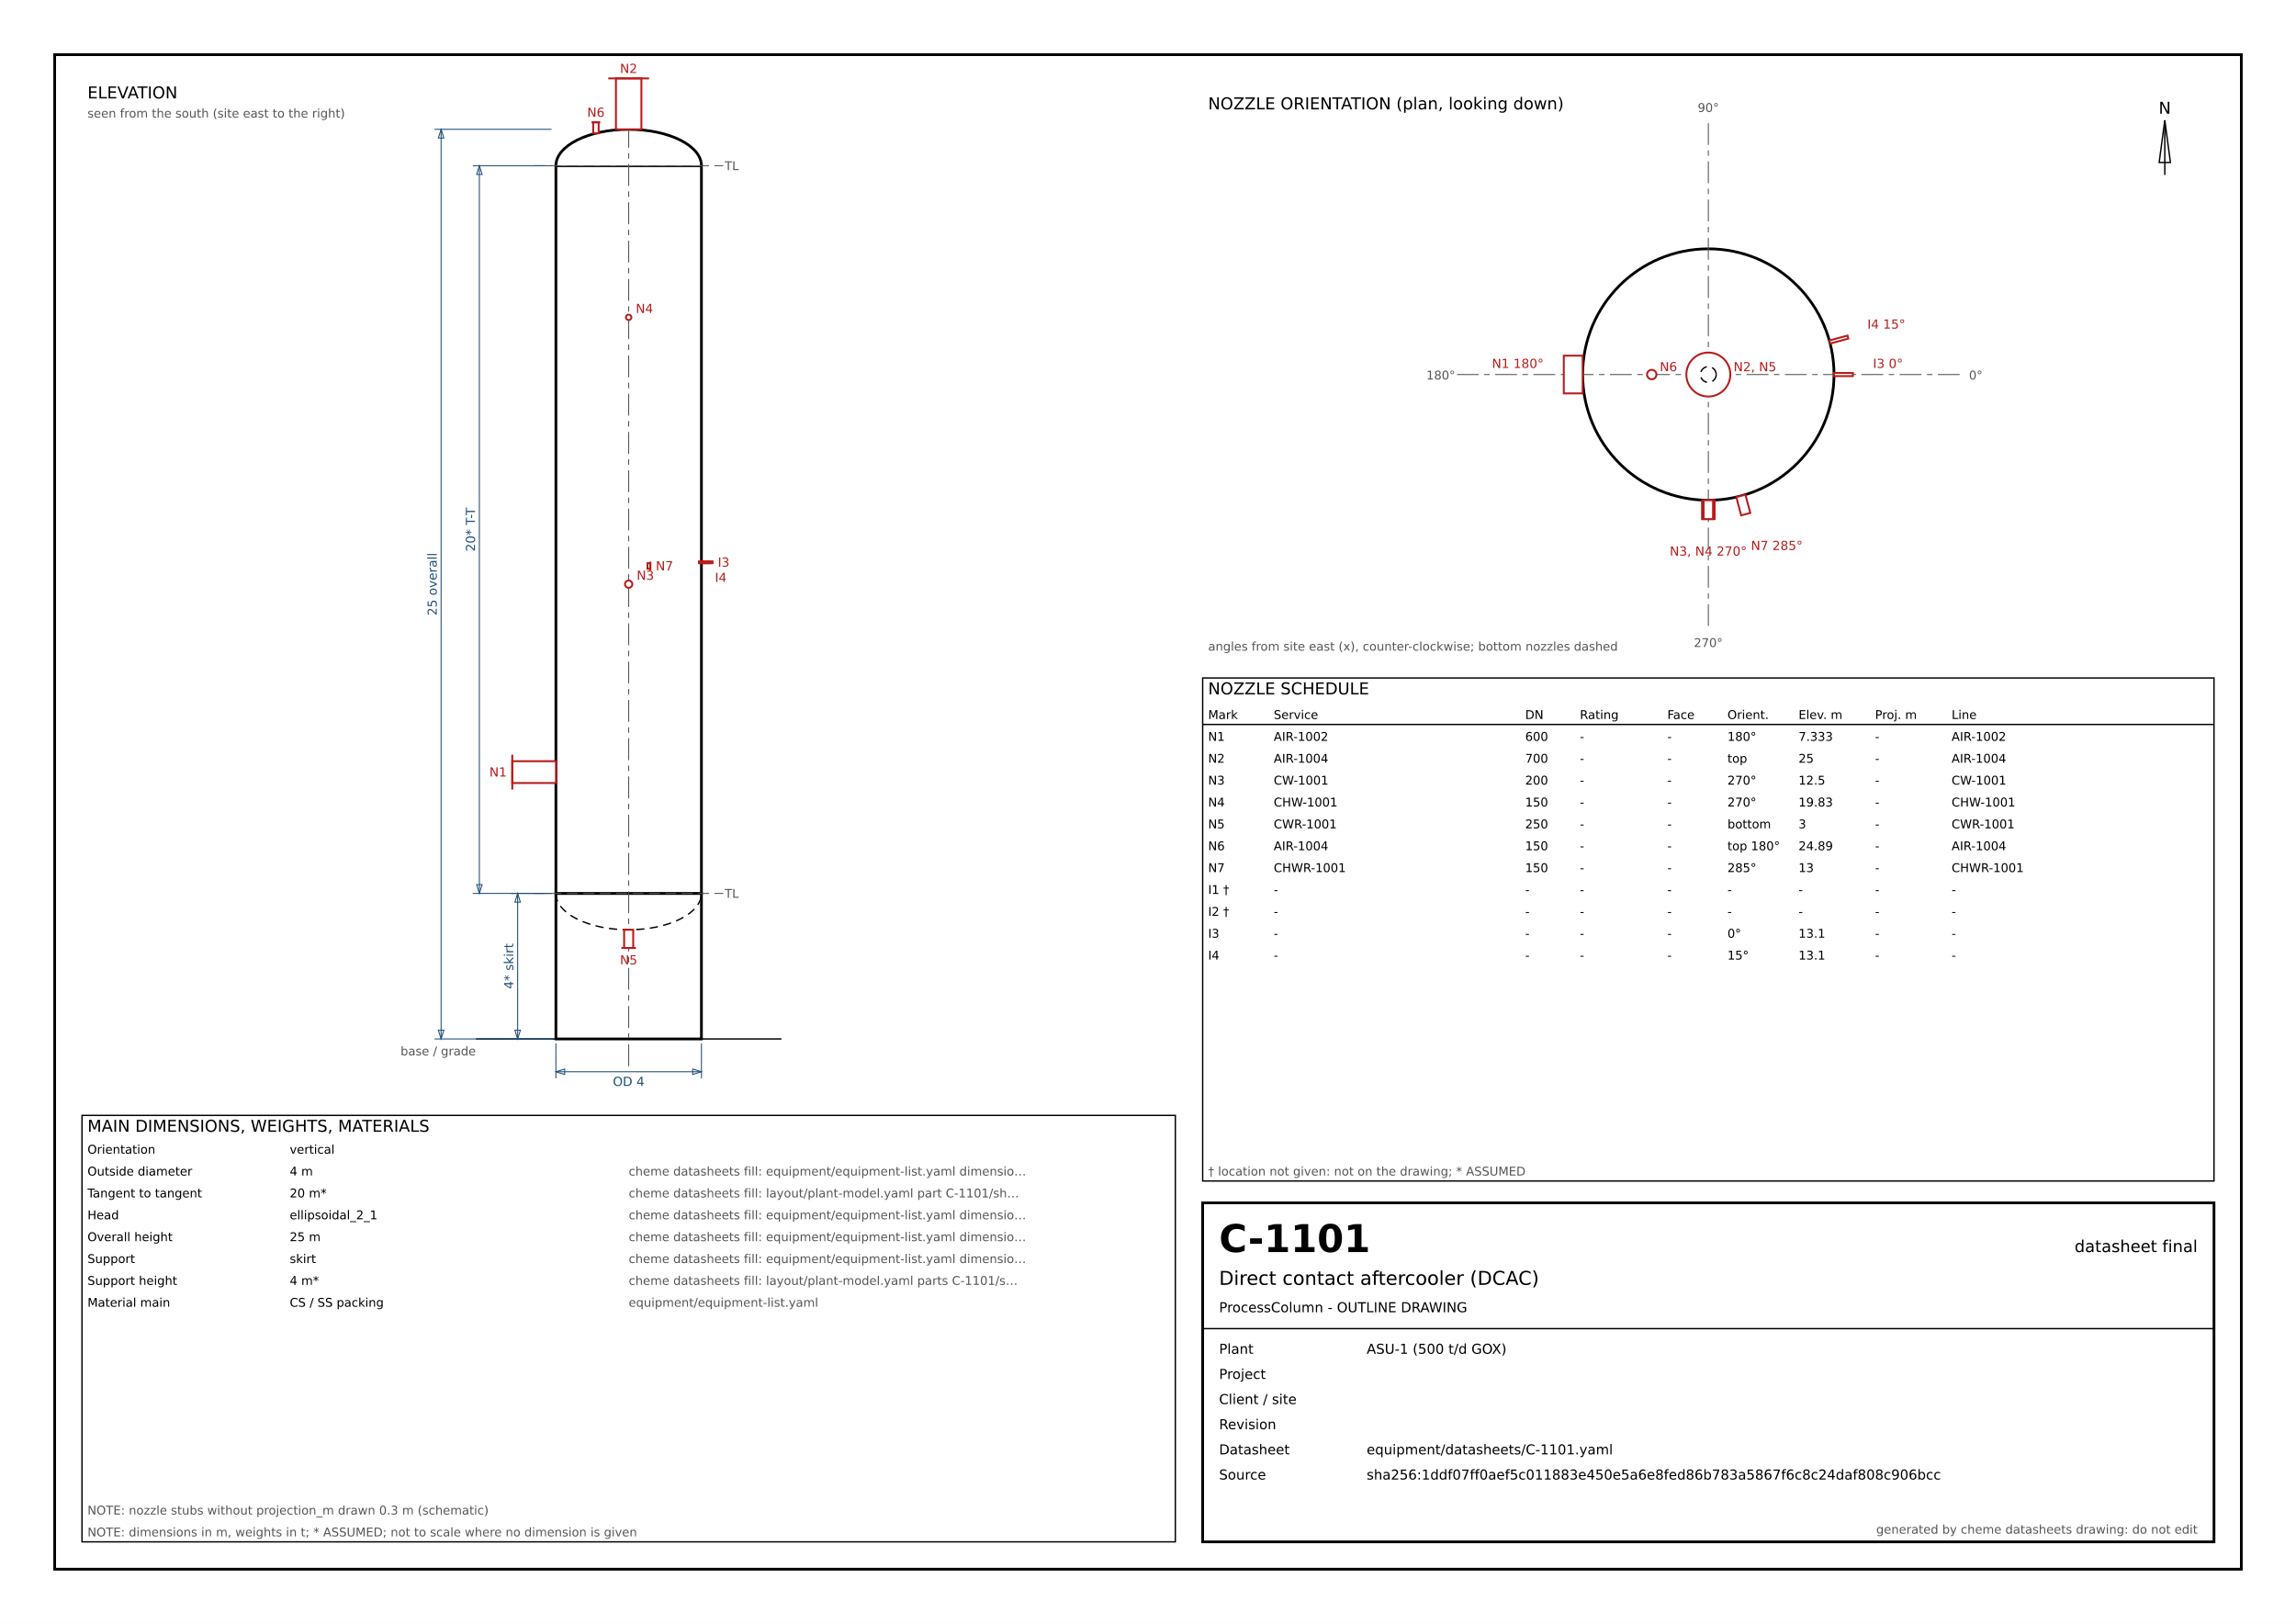
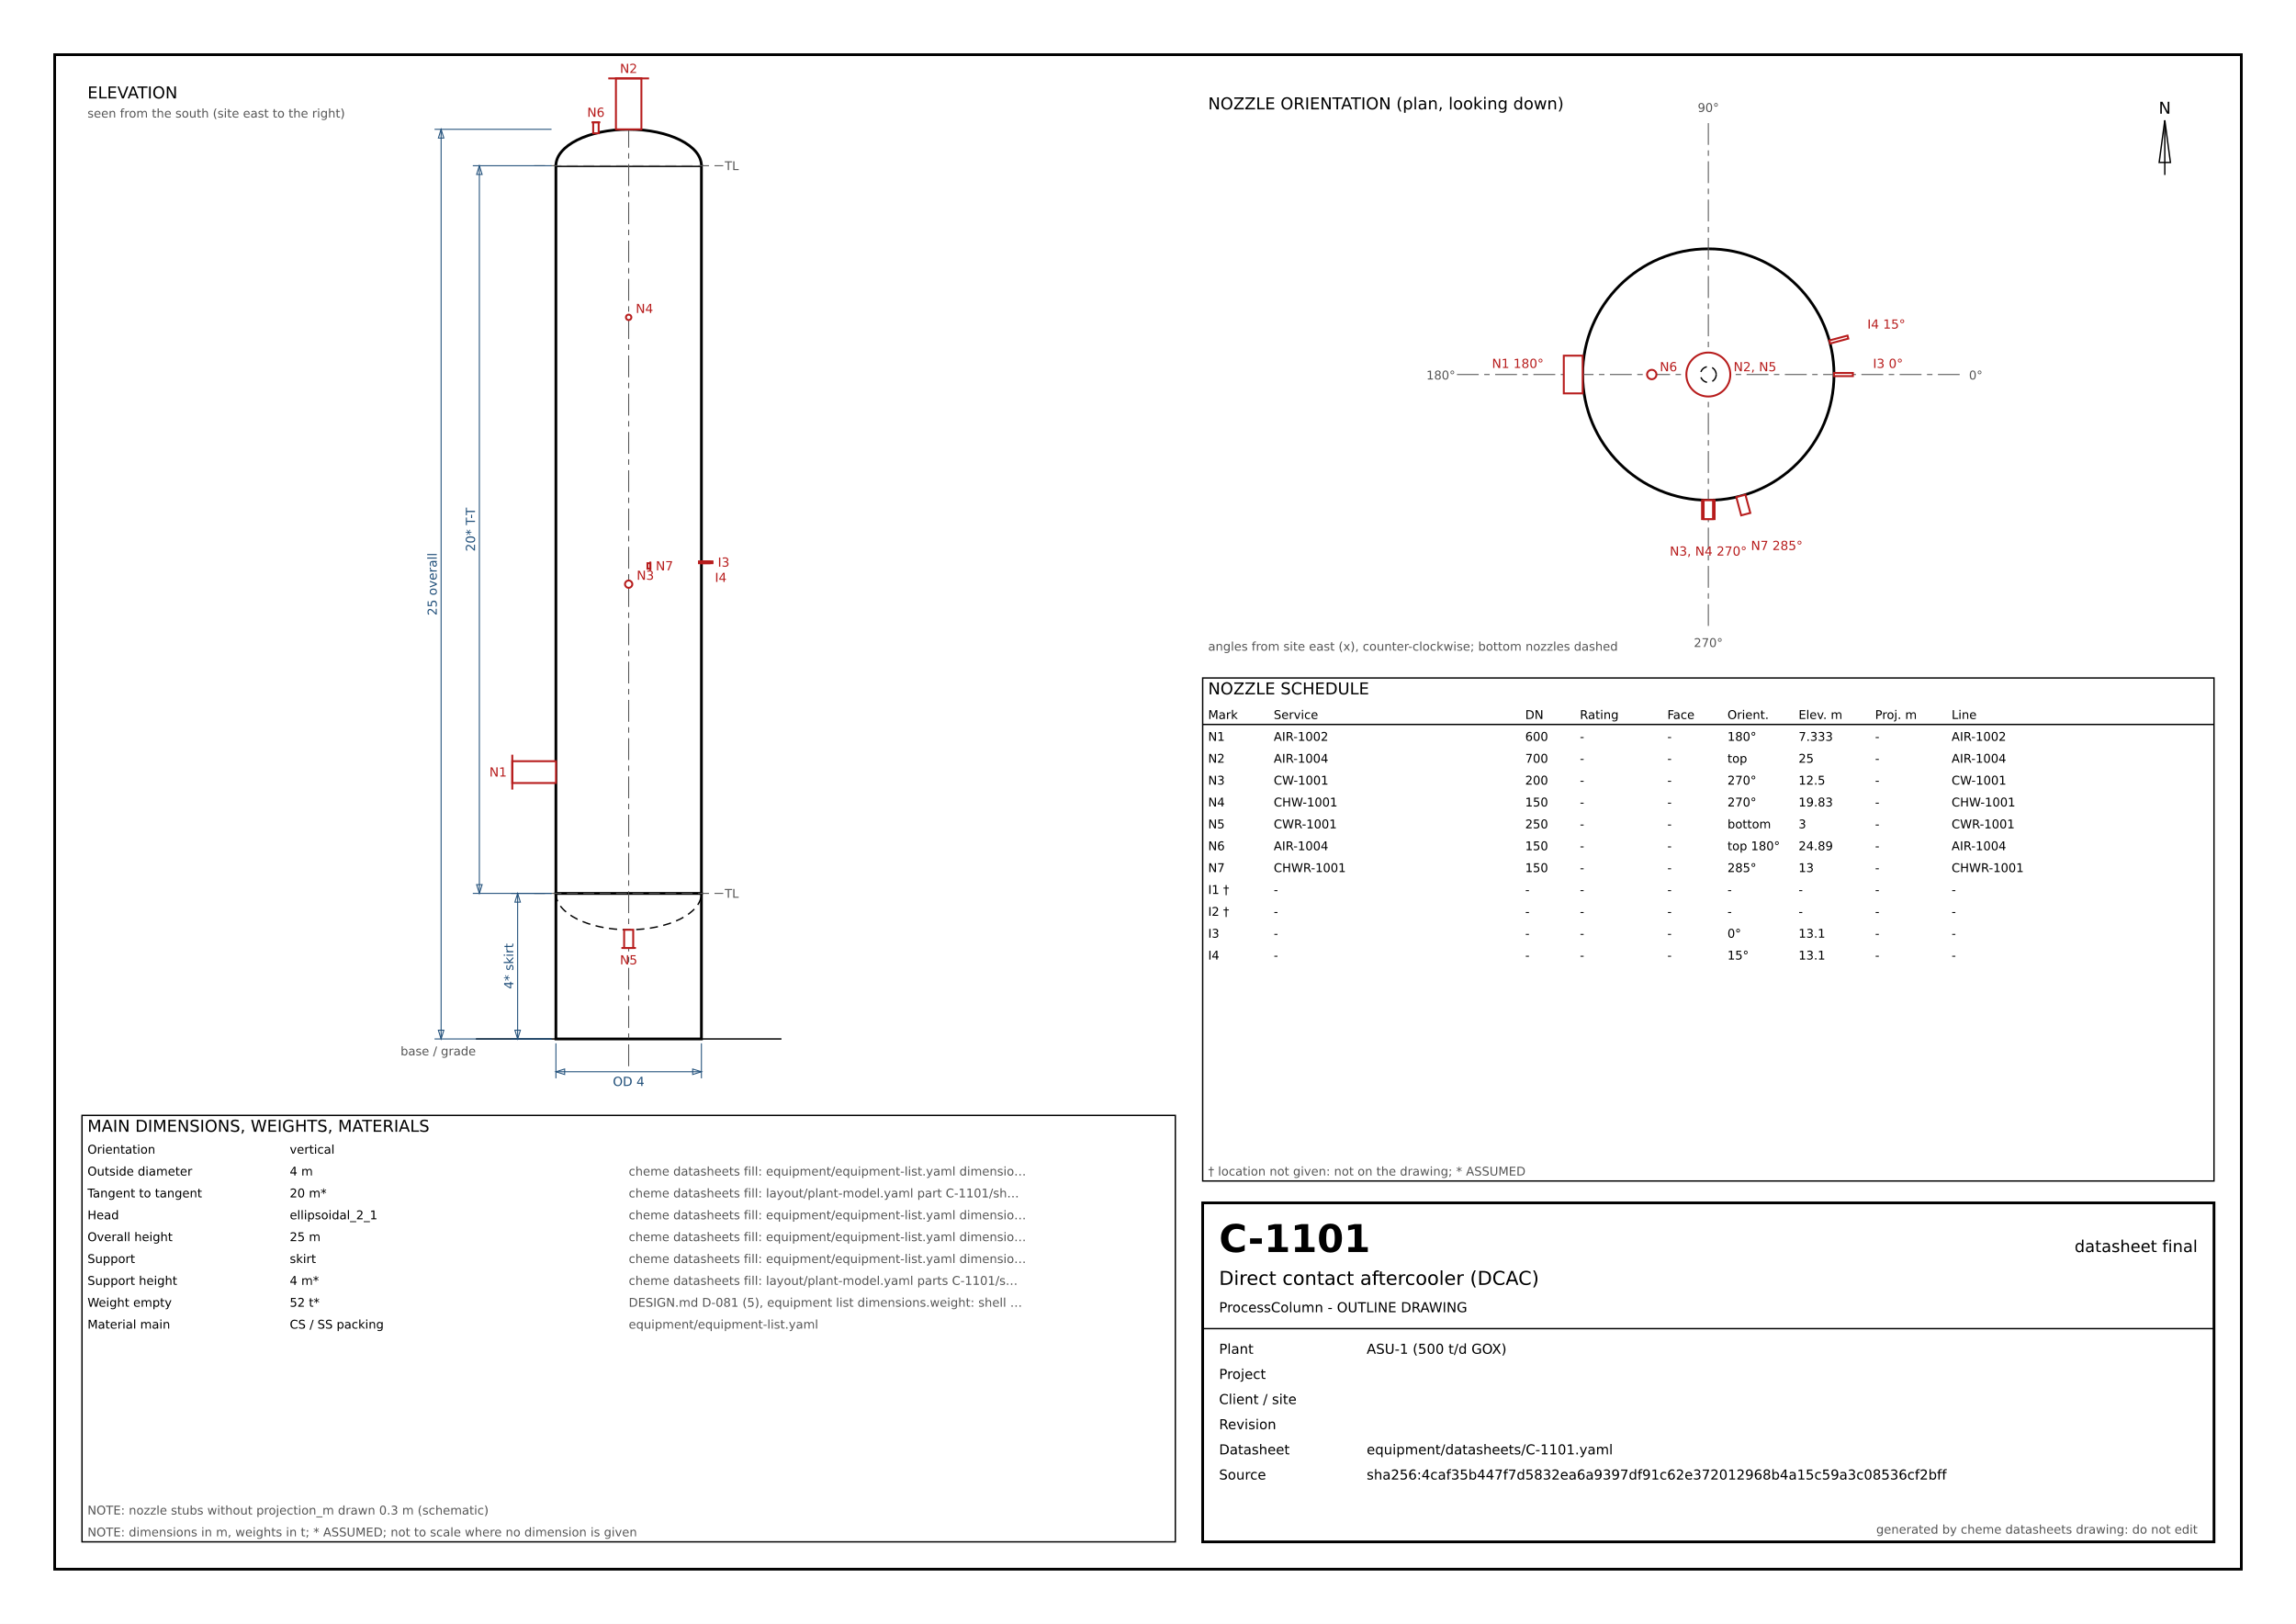
<svg xmlns="http://www.w3.org/2000/svg" width="420mm" height="297mm" viewBox="0 0 420 297">
  <style>
.frame{fill:none;stroke:#000;stroke-width:0.5}
.thin{fill:none;stroke:#000;stroke-width:0.25}
.outline{fill:#fff;stroke:#000;stroke-width:0.5}
.hidden{fill:none;stroke:#000;stroke-width:0.25;stroke-dasharray:1.5 1}
.centre{fill:none;stroke:#555;stroke-width:0.18;stroke-dasharray:4 1 1 1}
.tl{fill:none;stroke:#555;stroke-width:0.18;stroke-dasharray:2 1}
.dim{fill:none;stroke:#1f4e79;stroke-width:0.18}
.nozzle{fill:#fff;stroke:#b71c1c;stroke-width:0.35}
.section{fill:none;stroke:#2e7d32;stroke-width:0.25;stroke-dasharray:2 1}
text{font-family:'DejaVu Sans',Arial,Helvetica,sans-serif;fill:#000}
.t2{font-size:2.2px}.t25{font-size:2.5px}.t3{font-size:3px}.t35{font-size:3.5px}
.t5{font-size:5px;font-weight:bold}.t7{font-size:7px;font-weight:bold}
.dimt{font-size:2.3px;fill:#1f4e79}.nt{font-size:2.3px;fill:#b71c1c}
.note{font-size:2.2px;fill:#555}
.draft{font-size:40px;font-weight:bold;fill:#c62828;fill-opacity:0.12}
</style>
  <rect x="0" y="0" width="420" height="297" fill="#fff" />
  <rect x="10" y="10" width="400" height="277" class="frame" />
  <text x="16" y="18" class="t3" text-anchor="start">ELEVATION</text>
  <rect x="101.69" y="163.4" width="26.62" height="26.62" class="outline" />
  <path d="M101.69,163.4 A13.31,6.65 0 0 0 128.31,163.4" class="hidden" />
  <rect x="101.69" y="30.31" width="26.62" height="133.09" class="outline" />
  <path d="M101.69,30.31 A13.31,6.65 0 0 1 128.31,30.31" class="outline" />
  <line x1="97.7" y1="163.4" x2="132.3" y2="163.4" class="tl" />
  <text x="132.57" y="164.2" class="note" text-anchor="start">TL</text>
  <line x1="97.7" y1="30.31" x2="132.3" y2="30.31" class="tl" />
  <text x="132.57" y="31.11" class="note" text-anchor="start">TL</text>
  <line x1="115" y1="195.01" x2="115" y2="20.33" class="centre" />
  <line x1="87.05" y1="190.02" x2="142.95" y2="190.02" class="thin" />
  <text x="87.05" y="193.02" class="note" text-anchor="end">base / grade</text>
  <line x1="100.89" y1="190.02" x2="79.49" y2="190.02" class="dim" />
  <line x1="100.89" y1="23.65" x2="79.49" y2="23.65" class="dim" />
  <line x1="80.69" y1="190.02" x2="80.69" y2="23.65" class="dim" />
  <path d="M80.69,190.02 l0.5,-1.6 l-1,0 z" class="dim" />
  <path d="M80.69,23.65 l0.5,1.6 l-1,0 z" class="dim" />
  <text x="79.89" y="106.84" class="dimt" text-anchor="middle" transform="rotate(-90 79.89 106.84)">25 overall</text>
  <line x1="100.89" y1="163.4" x2="86.49" y2="163.4" class="dim" />
  <line x1="100.89" y1="30.31" x2="86.49" y2="30.31" class="dim" />
  <line x1="87.69" y1="163.4" x2="87.69" y2="30.31" class="dim" />
  <path d="M87.69,163.4 l0.5,-1.6 l-1,0 z" class="dim" />
  <path d="M87.69,30.31 l0.5,1.6 l-1,0 z" class="dim" />
  <text x="86.89" y="96.85" class="dimt" text-anchor="middle" transform="rotate(-90 86.89 96.85)">20* T-T</text>
  <line x1="100.89" y1="190.02" x2="93.49" y2="190.02" class="dim" />
  <line x1="100.89" y1="163.4" x2="93.49" y2="163.4" class="dim" />
  <line x1="94.69" y1="190.02" x2="94.69" y2="163.4" class="dim" />
  <path d="M94.69,190.02 l0.5,-1.6 l-1,0 z" class="dim" />
  <path d="M94.69,163.4 l0.5,1.6 l-1,0 z" class="dim" />
  <text x="93.89" y="176.71" class="dimt" text-anchor="middle" transform="rotate(-90 93.89 176.71)">4* skirt</text>
  <line x1="101.69" y1="190.82" x2="101.69" y2="197.22" class="dim" />
  <line x1="128.31" y1="190.82" x2="128.31" y2="197.22" class="dim" />
  <line x1="101.69" y1="196.02" x2="128.31" y2="196.02" class="dim" />
  <path d="M101.69,196.02 l1.6,0.5 l0,-1 z" class="dim" />
  <path d="M128.31,196.02 l-1.6,0.5 l0,-1 z" class="dim" />
  <text x="115" y="198.62" class="dimt" text-anchor="middle">OD 4</text>
  <rect x="93.71" y="139.22" width="7.99" height="3.99" class="nozzle" />
  <line x1="93.71" y1="138.03" x2="93.71" y2="144.41" class="nozzle" />
  <rect x="112.67" y="14.34" width="4.66" height="9.32" class="nozzle" />
  <line x1="111.27" y1="14.34" x2="118.73" y2="14.34" class="nozzle" />
  <circle cx="115" cy="106.84" r="0.67" class="nozzle" />
  <circle cx="115" cy="58.04" r="0.5" class="nozzle" />
  <rect x="114.17" y="170.05" width="1.66" height="3.33" class="nozzle" />
  <line x1="113.67" y1="173.38" x2="116.33" y2="173.38" class="nozzle" />
  <rect x="108.51" y="22.37" width="1" height="2" class="nozzle" />
  <line x1="108.21" y1="22.37" x2="109.81" y2="22.37" class="nozzle" />
  <rect x="118.44" y="103.01" width="0.52" height="1" class="nozzle" />
  <line x1="118.96" y1="102.71" x2="118.96" y2="104.31" class="nozzle" />
  <rect x="128.31" y="102.68" width="2" height="0.33" class="nozzle" />
  <line x1="130.31" y1="102.58" x2="130.31" y2="103.11" class="nozzle" />
  <rect x="127.86" y="102.68" width="1.93" height="0.33" class="nozzle" />
  <line x1="129.78" y1="102.58" x2="129.78" y2="103.11" class="nozzle" />
  <text x="92.71" y="142.02" class="nt" text-anchor="end">N1</text>
  <text x="115" y="13.34" class="nt" text-anchor="middle">N2</text>
  <text x="116.47" y="106.04" class="nt" text-anchor="start">N3</text>
  <text x="116.3" y="57.24" class="nt" text-anchor="start">N4</text>
  <text x="115" y="176.38" class="nt" text-anchor="middle">N5</text>
  <text x="109.01" y="21.37" class="nt" text-anchor="middle">N6</text>
  <text x="119.96" y="104.31" class="nt" text-anchor="start">N7</text>
  <text x="131.31" y="103.64" class="nt" text-anchor="start">I3</text>
  <text x="130.78" y="106.44" class="nt" text-anchor="start">I4</text>
  <circle cx="312.5" cy="68.5" r="22.99" class="outline" />
  <line x1="312.5" y1="68.5" x2="358.48" y2="68.5" class="centre" />
  <line x1="312.5" y1="68.5" x2="312.5" y2="22.52" class="centre" />
  <line x1="312.5" y1="68.5" x2="266.52" y2="68.5" class="centre" />
  <line x1="312.5" y1="68.5" x2="312.5" y2="114.48" class="centre" />
  <text x="361.43" y="69.4" class="note" text-anchor="middle">0°</text>
  <text x="312.5" y="20.47" class="note" text-anchor="middle">90°</text>
  <text x="263.57" y="69.4" class="note" text-anchor="middle">180°</text>
  <text x="312.5" y="118.33" class="note" text-anchor="middle">270°</text>
  <line x1="396" y1="32" x2="396" y2="22" class="thin" />
  <path d="M396,22 L394.97,29.71 L397.03,29.71 z" class="thin" />
  <text x="396" y="20.8" class="t3" text-anchor="middle">N</text>
  <path d="M289.51,71.95 L286.06,71.95 L286.06,65.05 L289.51,65.05 z" class="nozzle" />
  <circle cx="312.5" cy="68.5" r="4.02" class="nozzle" />
  <path d="M313.65,91.49 L313.65,94.94 L311.35,94.94 L311.35,91.49 z" class="nozzle" />
  <path d="M313.36,91.49 L313.36,94.94 L311.64,94.94 L311.64,91.49 z" class="nozzle" />
  <circle cx="312.5" cy="68.5" r="1.44" class="hidden" />
  <circle cx="302.15" cy="68.5" r="0.86" class="nozzle" />
  <path d="M319.28,90.48 L320.18,93.82 L318.51,94.26 L317.62,90.93 z" class="nozzle" />
  <path d="M335.49,68.21 L338.94,68.21 L338.94,68.79 L335.49,68.79 z" class="nozzle" />
  <path d="M334.63,62.27 L337.96,61.38 L338.11,61.93 L334.78,62.83 z" class="nozzle" />
  <text x="282.38" y="67.3" class="nt" text-anchor="end">N1 180°</text>
  <text x="317.12" y="67.9" class="nt" text-anchor="start">N2, N5</text>
  <text x="312.5" y="101.62" class="nt" text-anchor="middle">N3, N4 270°</text>
  <text x="303.62" y="67.9" class="nt" text-anchor="start">N6</text>
  <text x="320.3" y="100.59" class="nt" text-anchor="start">N7 285°</text>
  <text x="342.62" y="67.3" class="nt" text-anchor="start">I3 0°</text>
  <text x="341.59" y="60.1" class="nt" text-anchor="start">I4 15°</text>
  <text x="221" y="20" class="t3" text-anchor="start">NOZZLE ORIENTATION (plan, looking down)</text>
  <text x="221" y="119" class="note" text-anchor="start">angles from site east (x), counter-clockwise; bottom nozzles dashed</text>
  <text x="16" y="21.5" class="note" text-anchor="start">seen from the south (site east to the right)</text>
  <text x="221" y="127" class="t3" text-anchor="start">NOZZLE SCHEDULE</text>
  <text x="221" y="131.5" class="t2" text-anchor="start">Mark</text>
  <text x="233" y="131.5" class="t2" text-anchor="start">Service</text>
  <text x="279" y="131.5" class="t2" text-anchor="start">DN</text>
  <text x="289" y="131.5" class="t2" text-anchor="start">Rating</text>
  <text x="305" y="131.5" class="t2" text-anchor="start">Face</text>
  <text x="316" y="131.5" class="t2" text-anchor="start">Orient.</text>
  <text x="329" y="131.5" class="t2" text-anchor="start">Elev. m</text>
  <text x="343" y="131.5" class="t2" text-anchor="start">Proj. m</text>
  <text x="357" y="131.5" class="t2" text-anchor="start">Line</text>
  <line x1="220" y1="132.5" x2="405" y2="132.5" class="thin" />
  <text x="221" y="135.5" class="t2" text-anchor="start">N1</text>
  <text x="233" y="135.5" class="t2" text-anchor="start">AIR-1002</text>
  <text x="279" y="135.5" class="t2" text-anchor="start">600</text>
  <text x="289" y="135.5" class="t2" text-anchor="start">-</text>
  <text x="305" y="135.5" class="t2" text-anchor="start">-</text>
  <text x="316" y="135.5" class="t2" text-anchor="start">180°</text>
  <text x="329" y="135.5" class="t2" text-anchor="start">7.333</text>
  <text x="343" y="135.5" class="t2" text-anchor="start">-</text>
  <text x="357" y="135.5" class="t2" text-anchor="start">AIR-1002</text>
  <text x="221" y="139.5" class="t2" text-anchor="start">N2</text>
  <text x="233" y="139.5" class="t2" text-anchor="start">AIR-1004</text>
  <text x="279" y="139.5" class="t2" text-anchor="start">700</text>
  <text x="289" y="139.5" class="t2" text-anchor="start">-</text>
  <text x="305" y="139.5" class="t2" text-anchor="start">-</text>
  <text x="316" y="139.5" class="t2" text-anchor="start">top</text>
  <text x="329" y="139.5" class="t2" text-anchor="start">25</text>
  <text x="343" y="139.5" class="t2" text-anchor="start">-</text>
  <text x="357" y="139.5" class="t2" text-anchor="start">AIR-1004</text>
  <text x="221" y="143.5" class="t2" text-anchor="start">N3</text>
  <text x="233" y="143.5" class="t2" text-anchor="start">CW-1001</text>
  <text x="279" y="143.5" class="t2" text-anchor="start">200</text>
  <text x="289" y="143.5" class="t2" text-anchor="start">-</text>
  <text x="305" y="143.5" class="t2" text-anchor="start">-</text>
  <text x="316" y="143.5" class="t2" text-anchor="start">270°</text>
  <text x="329" y="143.5" class="t2" text-anchor="start">12.5</text>
  <text x="343" y="143.5" class="t2" text-anchor="start">-</text>
  <text x="357" y="143.5" class="t2" text-anchor="start">CW-1001</text>
  <text x="221" y="147.5" class="t2" text-anchor="start">N4</text>
  <text x="233" y="147.5" class="t2" text-anchor="start">CHW-1001</text>
  <text x="279" y="147.5" class="t2" text-anchor="start">150</text>
  <text x="289" y="147.5" class="t2" text-anchor="start">-</text>
  <text x="305" y="147.5" class="t2" text-anchor="start">-</text>
  <text x="316" y="147.5" class="t2" text-anchor="start">270°</text>
  <text x="329" y="147.5" class="t2" text-anchor="start">19.83</text>
  <text x="343" y="147.5" class="t2" text-anchor="start">-</text>
  <text x="357" y="147.5" class="t2" text-anchor="start">CHW-1001</text>
  <text x="221" y="151.5" class="t2" text-anchor="start">N5</text>
  <text x="233" y="151.5" class="t2" text-anchor="start">CWR-1001</text>
  <text x="279" y="151.5" class="t2" text-anchor="start">250</text>
  <text x="289" y="151.5" class="t2" text-anchor="start">-</text>
  <text x="305" y="151.5" class="t2" text-anchor="start">-</text>
  <text x="316" y="151.5" class="t2" text-anchor="start">bottom</text>
  <text x="329" y="151.5" class="t2" text-anchor="start">3</text>
  <text x="343" y="151.5" class="t2" text-anchor="start">-</text>
  <text x="357" y="151.5" class="t2" text-anchor="start">CWR-1001</text>
  <text x="221" y="155.5" class="t2" text-anchor="start">N6</text>
  <text x="233" y="155.5" class="t2" text-anchor="start">AIR-1004</text>
  <text x="279" y="155.5" class="t2" text-anchor="start">150</text>
  <text x="289" y="155.5" class="t2" text-anchor="start">-</text>
  <text x="305" y="155.5" class="t2" text-anchor="start">-</text>
  <text x="316" y="155.5" class="t2" text-anchor="start">top 180°</text>
  <text x="329" y="155.5" class="t2" text-anchor="start">24.89</text>
  <text x="343" y="155.5" class="t2" text-anchor="start">-</text>
  <text x="357" y="155.5" class="t2" text-anchor="start">AIR-1004</text>
  <text x="221" y="159.5" class="t2" text-anchor="start">N7</text>
  <text x="233" y="159.5" class="t2" text-anchor="start">CHWR-1001</text>
  <text x="279" y="159.5" class="t2" text-anchor="start">150</text>
  <text x="289" y="159.5" class="t2" text-anchor="start">-</text>
  <text x="305" y="159.5" class="t2" text-anchor="start">-</text>
  <text x="316" y="159.5" class="t2" text-anchor="start">285°</text>
  <text x="329" y="159.5" class="t2" text-anchor="start">13</text>
  <text x="343" y="159.5" class="t2" text-anchor="start">-</text>
  <text x="357" y="159.5" class="t2" text-anchor="start">CHWR-1001</text>
  <text x="221" y="163.5" class="t2" text-anchor="start">I1 †</text>
  <text x="233" y="163.5" class="t2" text-anchor="start">-</text>
  <text x="279" y="163.5" class="t2" text-anchor="start">-</text>
  <text x="289" y="163.5" class="t2" text-anchor="start">-</text>
  <text x="305" y="163.5" class="t2" text-anchor="start">-</text>
  <text x="316" y="163.5" class="t2" text-anchor="start">-</text>
  <text x="329" y="163.5" class="t2" text-anchor="start">-</text>
  <text x="343" y="163.5" class="t2" text-anchor="start">-</text>
  <text x="357" y="163.5" class="t2" text-anchor="start">-</text>
  <text x="221" y="167.5" class="t2" text-anchor="start">I2 †</text>
  <text x="233" y="167.5" class="t2" text-anchor="start">-</text>
  <text x="279" y="167.5" class="t2" text-anchor="start">-</text>
  <text x="289" y="167.5" class="t2" text-anchor="start">-</text>
  <text x="305" y="167.5" class="t2" text-anchor="start">-</text>
  <text x="316" y="167.5" class="t2" text-anchor="start">-</text>
  <text x="329" y="167.5" class="t2" text-anchor="start">-</text>
  <text x="343" y="167.5" class="t2" text-anchor="start">-</text>
  <text x="357" y="167.5" class="t2" text-anchor="start">-</text>
  <text x="221" y="171.5" class="t2" text-anchor="start">I3</text>
  <text x="233" y="171.5" class="t2" text-anchor="start">-</text>
  <text x="279" y="171.5" class="t2" text-anchor="start">-</text>
  <text x="289" y="171.5" class="t2" text-anchor="start">-</text>
  <text x="305" y="171.5" class="t2" text-anchor="start">-</text>
  <text x="316" y="171.5" class="t2" text-anchor="start">0°</text>
  <text x="329" y="171.5" class="t2" text-anchor="start">13.1</text>
  <text x="343" y="171.5" class="t2" text-anchor="start">-</text>
  <text x="357" y="171.5" class="t2" text-anchor="start">-</text>
  <text x="221" y="175.5" class="t2" text-anchor="start">I4</text>
  <text x="233" y="175.5" class="t2" text-anchor="start">-</text>
  <text x="279" y="175.5" class="t2" text-anchor="start">-</text>
  <text x="289" y="175.5" class="t2" text-anchor="start">-</text>
  <text x="305" y="175.5" class="t2" text-anchor="start">-</text>
  <text x="316" y="175.5" class="t2" text-anchor="start">15°</text>
  <text x="329" y="175.5" class="t2" text-anchor="start">13.1</text>
  <text x="343" y="175.5" class="t2" text-anchor="start">-</text>
  <text x="357" y="175.5" class="t2" text-anchor="start">-</text>
  <text x="221" y="215" class="note" text-anchor="start">† location not given: not on the drawing; * ASSUMED</text>
  <rect x="220" y="124" width="185" height="92" class="thin" />
  <text x="16" y="207" class="t3" text-anchor="start">MAIN DIMENSIONS, WEIGHTS, MATERIALS</text>
  <text x="16" y="211" class="t2" text-anchor="start">Orientation</text>
  <text x="53" y="211" class="t2" text-anchor="start">vertical</text>
  <text x="115" y="211" class="note" text-anchor="start" />
  <text x="16" y="215" class="t2" text-anchor="start">Outside diameter</text>
  <text x="53" y="215" class="t2" text-anchor="start">4 m</text>
  <text x="115" y="215" class="note" text-anchor="start">cheme datasheets fill: equipment/equipment-list.yaml dimensio…</text>
  <text x="16" y="219" class="t2" text-anchor="start">Tangent to tangent</text>
  <text x="53" y="219" class="t2" text-anchor="start">20 m*</text>
  <text x="115" y="219" class="note" text-anchor="start">cheme datasheets fill: layout/plant-model.yaml part C-1101/sh…</text>
  <text x="16" y="223" class="t2" text-anchor="start">Head</text>
  <text x="53" y="223" class="t2" text-anchor="start">ellipsoidal_2_1</text>
  <text x="115" y="223" class="note" text-anchor="start">cheme datasheets fill: equipment/equipment-list.yaml dimensio…</text>
  <text x="16" y="227" class="t2" text-anchor="start">Overall height</text>
  <text x="53" y="227" class="t2" text-anchor="start">25 m</text>
  <text x="115" y="227" class="note" text-anchor="start">cheme datasheets fill: equipment/equipment-list.yaml dimensio…</text>
  <text x="16" y="231" class="t2" text-anchor="start">Support</text>
  <text x="53" y="231" class="t2" text-anchor="start">skirt</text>
  <text x="115" y="231" class="note" text-anchor="start">cheme datasheets fill: equipment/equipment-list.yaml dimensio…</text>
  <text x="16" y="235" class="t2" text-anchor="start">Support height</text>
  <text x="53" y="235" class="t2" text-anchor="start">4 m*</text>
  <text x="115" y="235" class="note" text-anchor="start">cheme datasheets fill: layout/plant-model.yaml parts C-1101/s…</text>
-   <text x="16" y="239" class="t2" text-anchor="start">Material main</text>
-   <text x="53" y="239" class="t2" text-anchor="start">CS / SS packing</text>
-   <text x="115" y="239" class="note" text-anchor="start">equipment/equipment-list.yaml</text>
+   <text x="16" y="239" class="t2" text-anchor="start">Weight empty</text>
+   <text x="53" y="239" class="t2" text-anchor="start">52 t*</text>
+   <text x="115" y="239" class="note" text-anchor="start">DESIGN.md D-081 (5), equipment list dimensions.weight: shell …</text>
+   <text x="16" y="243" class="t2" text-anchor="start">Material main</text>
+   <text x="53" y="243" class="t2" text-anchor="start">CS / SS packing</text>
+   <text x="115" y="243" class="note" text-anchor="start">equipment/equipment-list.yaml</text>
  <text x="16" y="277" class="note" text-anchor="start">NOTE: nozzle stubs without projection_m drawn 0.3 m (schematic)</text>
  <text x="16" y="281" class="note" text-anchor="start">NOTE: dimensions in m, weights in t; * ASSUMED; not to scale where no dimension is given</text>
  <rect x="15" y="204" width="200" height="78" class="thin" />
  <rect x="220" y="220" width="185" height="62" class="frame" />
  <text x="223" y="229" class="t7" text-anchor="start">C-1101</text>
  <text x="223" y="235" class="t35" text-anchor="start">Direct contact aftercooler (DCAC)</text>
  <text x="223" y="240" class="t25" text-anchor="start">ProcessColumn - OUTLINE DRAWING</text>
  <line x1="220" y1="243" x2="405" y2="243" class="thin" />
  <text x="223" y="247.6" class="t25" text-anchor="start">Plant</text>
  <text x="250" y="247.6" class="t25" text-anchor="start">ASU-1 (500 t/d GOX)</text>
  <text x="223" y="252.2" class="t25" text-anchor="start">Project</text>
  <text x="250" y="252.2" class="t25" text-anchor="start" />
  <text x="223" y="256.8" class="t25" text-anchor="start">Client / site</text>
  <text x="250" y="256.8" class="t25" text-anchor="start" />
  <text x="223" y="261.4" class="t25" text-anchor="start">Revision</text>
  <text x="250" y="261.4" class="t25" text-anchor="start" />
  <text x="223" y="266" class="t25" text-anchor="start">Datasheet</text>
  <text x="250" y="266" class="t25" text-anchor="start">equipment/datasheets/C-1101.yaml</text>
  <text x="223" y="270.6" class="t25" text-anchor="start">Source</text>
-   <text x="250" y="270.6" class="t25" text-anchor="start">sha256:1ddf07ff0aef5c011883e450e5a6e8fed86b783a5867f6c8c24daf808c906bcc</text>
+   <text x="250" y="270.6" class="t25" text-anchor="start">sha256:4caf35b447f7d5832ea6a9397df91c62e372012968b4a15c59a3c08536cf2bff</text>
  <text x="402" y="229" class="t3" text-anchor="end">datasheet final</text>
  <text x="402" y="280.5" class="note" text-anchor="end">generated by cheme datasheets drawing: do not edit</text>
</svg>
